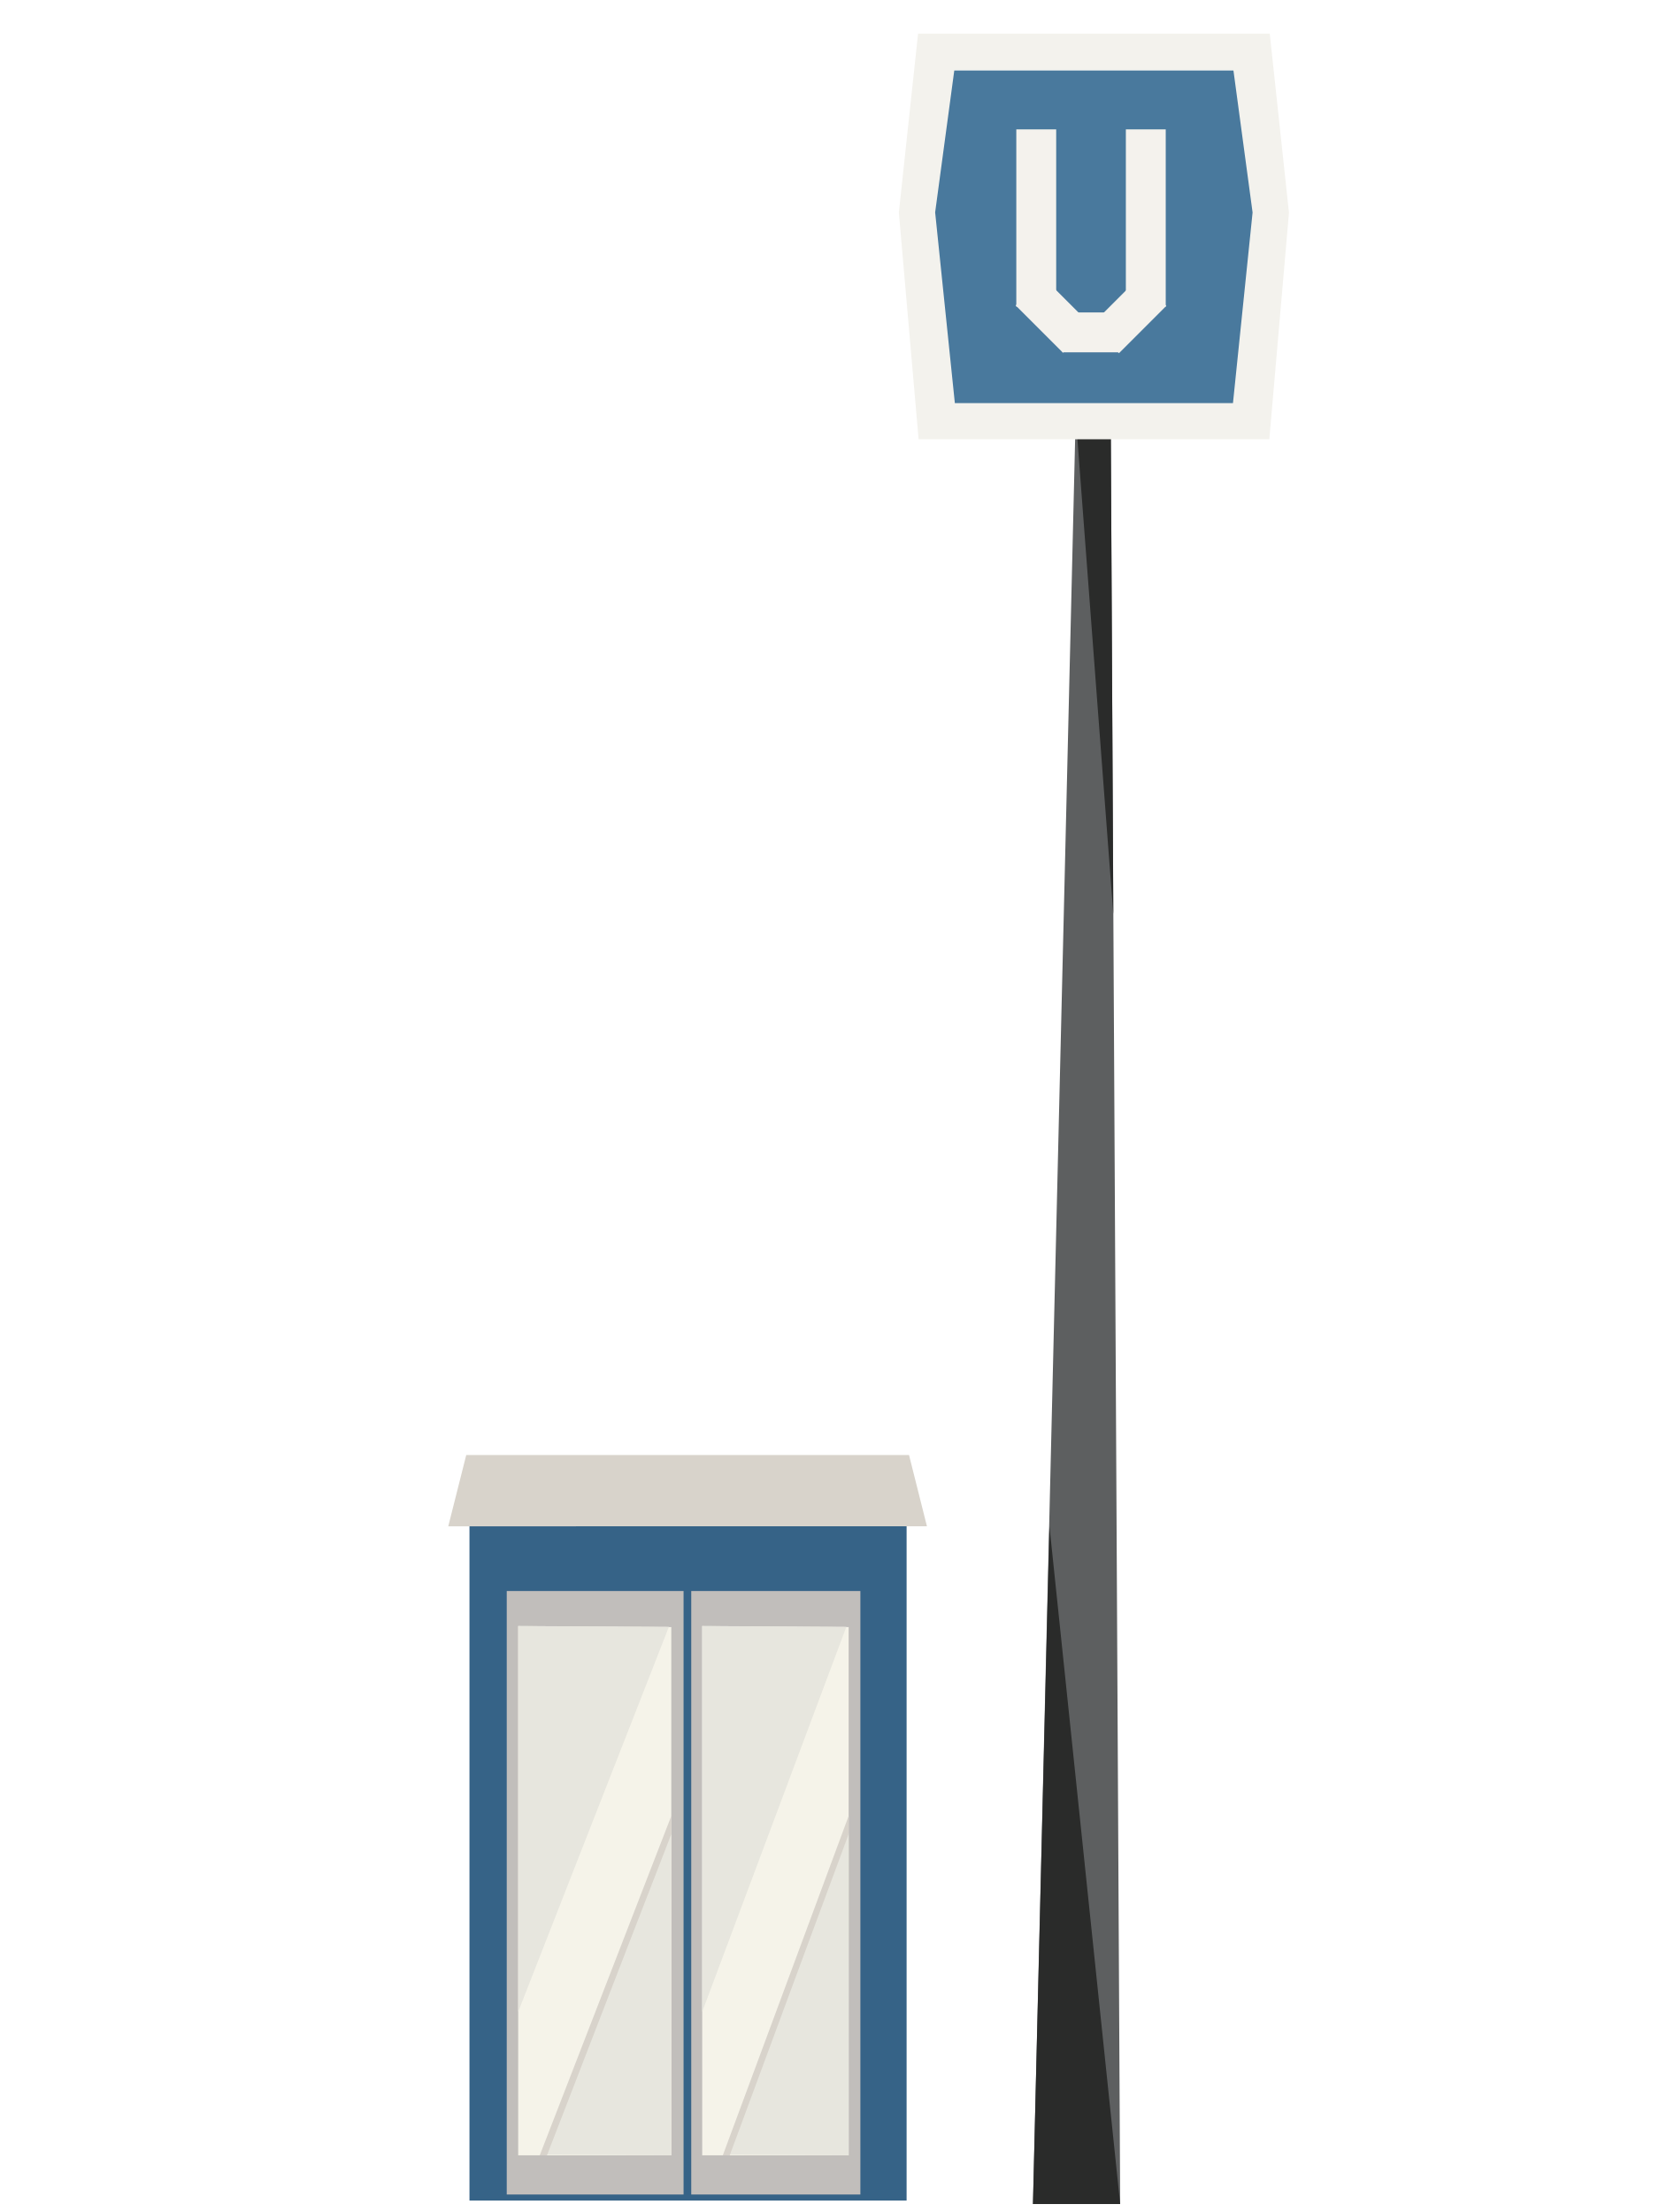
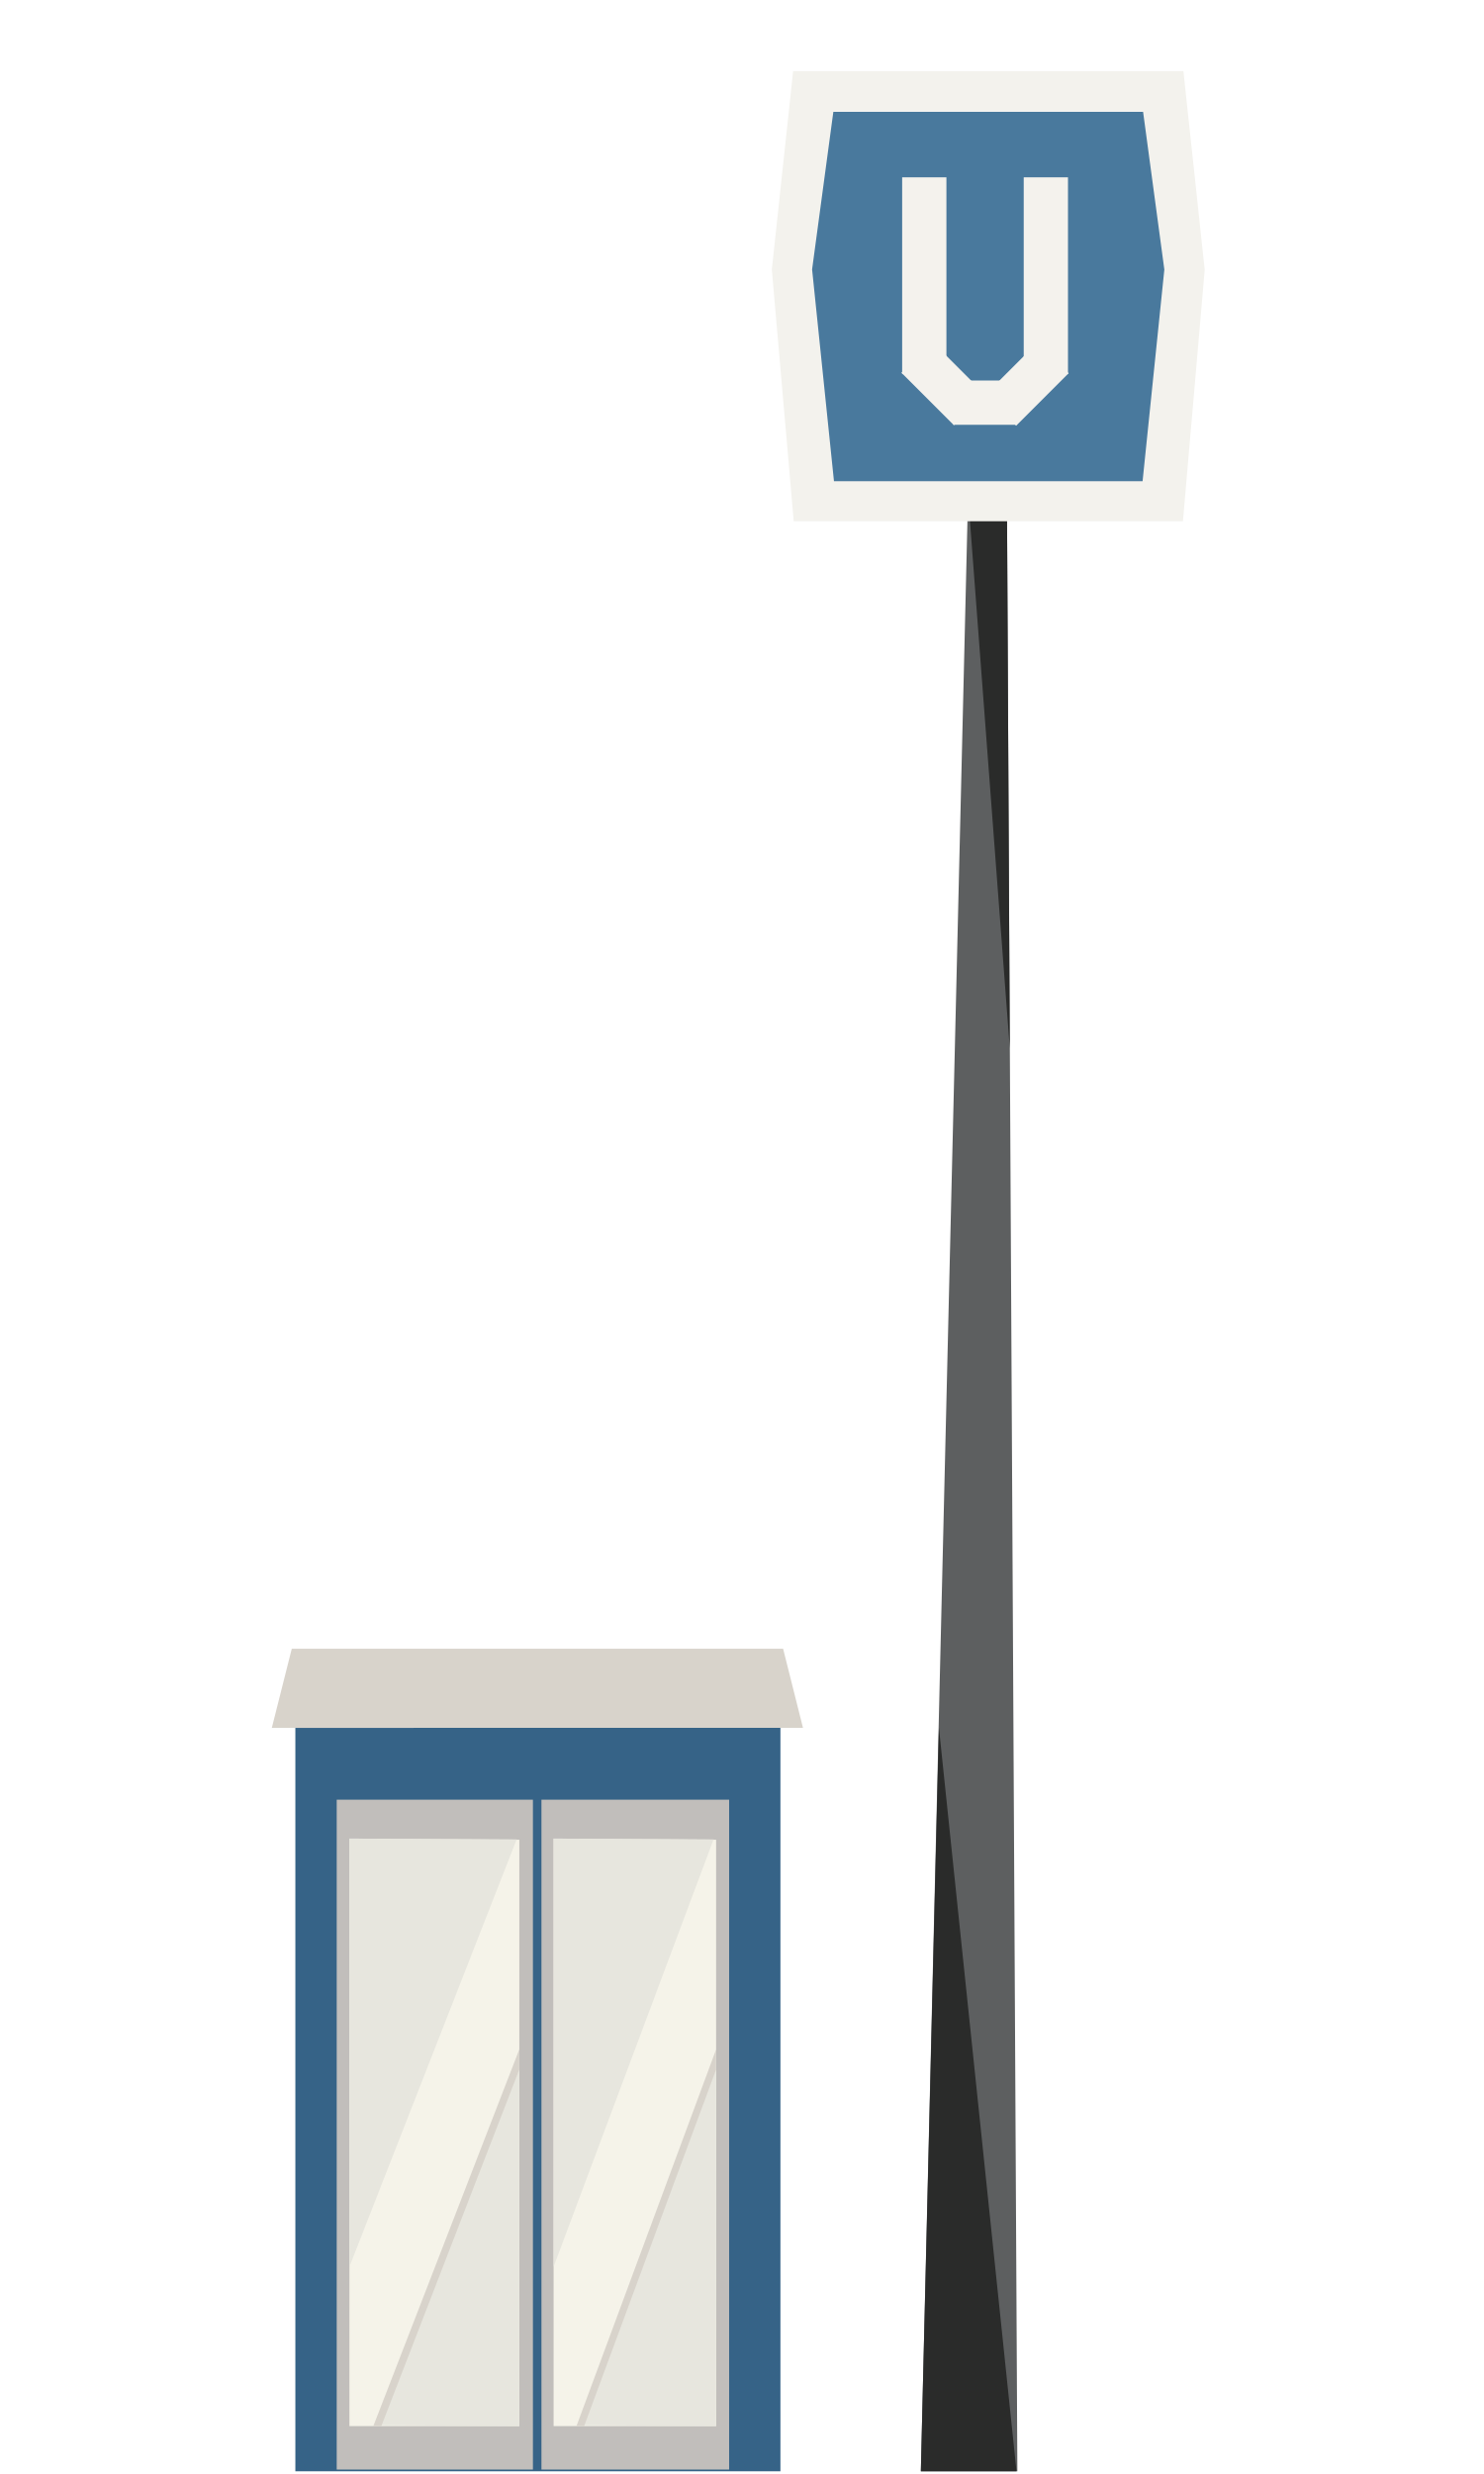
- <svg xmlns="http://www.w3.org/2000/svg" width="100%" height="100%" viewBox="0 0 216 288" version="1.1" xml:space="preserve" style="fill-rule:evenodd;clip-rule:evenodd;stroke-linejoin:round;stroke-miterlimit:2;">
-   <g id="subway-elevator">
-     <g id="elevator" transform="matrix(0.500471,0,0,0.500471,-54.0483,-118.13)">
-       <g transform="matrix(1,-8.65475e-19,-1.50659e-18,1.74691,-1697.92,-999.726)">
-         <path d="M1928.05,924.968L1928.05,1035.11L2041.77,1035.11L2041.77,924.968L1928.05,924.968Z" style="fill:rgb(54,99,135);fill-rule:nonzero;" />
-       </g>
-       <g transform="matrix(1,0,0,1,-1697.92,-320.875)">
-         <path d="M1927.21,935.44L1922.53,953.989L2047.06,953.978L2042.4,935.44L1927.21,935.44Z" style="fill:rgb(216,211,203);fill-rule:nonzero;" />
-       </g>
-       <g transform="matrix(1,0,0,1,0,-24)">
-         <rect x="239.825" y="673.945" width="46" height="157" style="fill:rgb(193,190,187);" />
-       </g>
-       <g transform="matrix(1,0,0,1,0,-24)">
-         <path d="M242.804,683.058L242.804,820.755L282.639,820.755L282.639,683.329L242.804,683.058Z" style="fill:rgb(245,243,233);fill-rule:nonzero;" />
-       </g>
-       <g transform="matrix(1,0,0,1,0,-24)">
-         <path d="M282.012,683.248L242.804,783.411L242.804,683.058L282.012,683.248Z" style="fill:rgb(231,230,222);fill-rule:nonzero;" />
-       </g>
-       <g transform="matrix(1,0,0,1,0,-24)">
-         <path d="M282.639,820.756L282.641,737.04L249.089,820.539L282.639,820.756Z" style="fill:rgb(231,230,222);fill-rule:nonzero;" />
-       </g>
-       <g transform="matrix(1,0,0,1,0,-24)">
-         <path d="M250.284,820.776L272.22,764.052L282.639,737.196L282.639,732.456L248.409,820.76L250.284,820.776Z" style="fill:rgb(216,211,203);fill-rule:nonzero;" />
-       </g>
-       <g transform="matrix(1,0,0,1,0,-24)">
-         <rect x="287.825" y="673.945" width="44" height="157" style="fill:rgb(193,190,187);" />
-       </g>
-       <g transform="matrix(1,0,0,1,0,-24)">
-         <path d="M290.674,683.058L290.674,820.755L328.777,820.755L328.777,683.329L290.674,683.058Z" style="fill:rgb(245,243,233);fill-rule:nonzero;" />
-       </g>
-       <g transform="matrix(1,0,0,1,0,-24)">
-         <path d="M328.178,683.248L290.675,783.411L290.675,683.058L328.178,683.248Z" style="fill:rgb(231,230,222);fill-rule:nonzero;" />
-       </g>
-       <g transform="matrix(1,0,0,1,0,-24)">
-         <path d="M328.777,820.756L328.78,737.04L296.686,820.539L328.777,820.756Z" style="fill:rgb(231,230,222);fill-rule:nonzero;" />
-       </g>
-       <g transform="matrix(1,0,0,1,0,-24)">
-         <path d="M297.829,820.776L318.811,764.052L328.777,737.196L328.777,732.456L296.035,820.76L297.829,820.776Z" style="fill:rgb(216,211,203);fill-rule:nonzero;" />
-       </g>
-     </g>
-     <g id="subway-sign">
-       <g transform="matrix(0.500471,0,0,0.500471,-54.0483,-130.141)">
-         <path d="M399.411,833.426L376.723,833.426L387.836,368.345L396.975,372.976L399.411,833.426Z" style="fill:rgb(93,95,96);fill-rule:nonzero;" />
-       </g>
-       <g transform="matrix(0.500471,0,0,0.500471,-54.0483,-130.141)">
-         <path d="M376.72,833.426L399.411,833.426L381.007,657.037L376.72,833.426Z" style="fill:rgb(42,43,42);fill-rule:nonzero;" />
-       </g>
-       <g transform="matrix(0.500471,0,0,0.500471,-54.0483,-130.141)">
-         <path d="M397.62,497.845L387.838,368.347L396.976,372.993L397.62,497.845Z" style="fill:rgb(42,43,42);fill-rule:nonzero;" />
-       </g>
-       <g transform="matrix(0.500471,0,0,0.500471,-54.0483,-130.141)">
-         <path d="M355.465,278.346L432.686,278.346L434.508,321.32L428.692,372.779L356.217,372.779L343.643,321.32L355.465,278.346Z" style="fill:rgb(73,121,157);fill-rule:nonzero;" />
-       </g>
-       <g transform="matrix(0.500471,0,0,0.500471,-54.0483,-130.141)">
-         <path d="M428.755,364.913L356.403,364.913L351.276,315.283L356.265,278.284L428.866,278.284L433.858,315.315L428.755,364.913ZM346.831,268.805L341.835,315.315L346.97,374.313L438.214,374.313L443.323,315.377L438.325,268.805L346.831,268.805Z" style="fill:rgb(243,242,237);fill-rule:nonzero;" />
-       </g>
-       <g transform="matrix(0.500471,0,0,0.500471,-54.0483,-130.141)">
-         <rect x="372.39" y="293.695" width="10.375" height="46.125" style="fill:rgb(244,242,237);" />
-         <rect x="400.89" y="293.695" width="10.375" height="46.125" style="fill:rgb(244,242,237);" />
-         <g transform="matrix(0.7071,-0.7071,0.7071,0.7071,-129.958,370.295)">
-           <rect x="376.879" y="333.317" width="10.257" height="17.406" style="fill:rgb(244,242,237);" />
+ <svg xmlns="http://www.w3.org/2000/svg" width="100%" height="100%" viewBox="0 0 339 565" version="1.1" xml:space="preserve" style="fill-rule:evenodd;clip-rule:evenodd;stroke-linejoin:round;stroke-miterlimit:2;">
+   <g id="Artboard1" transform="matrix(0.671851,0,0,1.1303,6.24648,251.735)">
+     <rect x="-9.297" y="-222.715" width="504.024" height="499.321" style="fill:none;" />
+     <clipPath id="_clip1">
+       <rect x="-9.297" y="-222.715" width="504.024" height="499.321" />
+     </clipPath>
+     <g clip-path="url(#_clip1)">
+       <g id="subway-elevator" transform="matrix(2.89788,0,0,1.7225,-86.007,-215.903)">
+         <g id="elevator" transform="matrix(0.500471,0,0,0.500471,-54.0483,-118.13)">
+           <g transform="matrix(1,-8.65475e-19,-1.50659e-18,1.74691,-1697.92,-999.726)">
+             <path d="M1928.05,924.968L1928.05,1035.11L2041.77,1035.11L2041.77,924.968L1928.05,924.968Z" style="fill:rgb(54,99,135);fill-rule:nonzero;" />
+           </g>
+           <g transform="matrix(1,0,0,1,-1697.92,-320.875)">
+             <path d="M1927.21,935.44L1922.53,953.989L2047.06,953.978L2042.4,935.44L1927.21,935.44Z" style="fill:rgb(216,211,203);fill-rule:nonzero;" />
+           </g>
+           <g transform="matrix(1,0,0,1,0,-24)">
+             <rect x="239.825" y="673.945" width="46" height="157" style="fill:rgb(193,190,187);" />
+           </g>
+           <g transform="matrix(1,0,0,1,0,-24)">
+             <path d="M242.804,683.058L242.804,820.755L282.639,820.755L282.639,683.329L242.804,683.058Z" style="fill:rgb(245,243,233);fill-rule:nonzero;" />
+           </g>
+           <g transform="matrix(1,0,0,1,0,-24)">
+             <path d="M282.012,683.248L242.804,783.411L242.804,683.058L282.012,683.248Z" style="fill:rgb(231,230,222);fill-rule:nonzero;" />
+           </g>
+           <g transform="matrix(1,0,0,1,0,-24)">
+             <path d="M282.639,820.756L282.641,737.04L249.089,820.539L282.639,820.756Z" style="fill:rgb(231,230,222);fill-rule:nonzero;" />
+           </g>
+           <g transform="matrix(1,0,0,1,0,-24)">
+             <path d="M250.284,820.776L272.22,764.052L282.639,737.196L282.639,732.456L248.409,820.76L250.284,820.776Z" style="fill:rgb(216,211,203);fill-rule:nonzero;" />
+           </g>
+           <g transform="matrix(1,0,0,1,0,-24)">
+             <rect x="287.825" y="673.945" width="44" height="157" style="fill:rgb(193,190,187);" />
+           </g>
+           <g transform="matrix(1,0,0,1,0,-24)">
+             <path d="M290.674,683.058L290.674,820.755L328.777,820.755L328.777,683.329L290.674,683.058Z" style="fill:rgb(245,243,233);fill-rule:nonzero;" />
+           </g>
+           <g transform="matrix(1,0,0,1,0,-24)">
+             <path d="M328.178,683.248L290.675,783.411L290.675,683.058L328.178,683.248Z" style="fill:rgb(231,230,222);fill-rule:nonzero;" />
+           </g>
+           <g transform="matrix(1,0,0,1,0,-24)">
+             <path d="M328.777,820.756L328.78,737.04L296.686,820.539L328.777,820.756Z" style="fill:rgb(231,230,222);fill-rule:nonzero;" />
+           </g>
+           <g transform="matrix(1,0,0,1,0,-24)">
+             <path d="M297.829,820.776L318.811,764.052L328.777,737.196L328.777,732.456L296.035,820.76L297.829,820.776Z" style="fill:rgb(216,211,203);fill-rule:nonzero;" />
+           </g>
        </g>
-         <g transform="matrix(0.7071,0.7071,-0.7071,0.7071,359.568,-183.785)">
-           <rect x="396.504" y="333.442" width="10.257" height="17.406" style="fill:rgb(244,242,237);" />
+         <g id="subway-sign">
+           <g transform="matrix(0.500471,0,0,0.500471,-54.0483,-130.141)">
+             <path d="M399.411,833.426L376.723,833.426L387.836,368.345L396.975,372.976L399.411,833.426Z" style="fill:rgb(93,95,96);fill-rule:nonzero;" />
+           </g>
+           <g transform="matrix(0.500471,0,0,0.500471,-54.0483,-130.141)">
+             <path d="M376.72,833.426L399.411,833.426L381.007,657.037L376.72,833.426Z" style="fill:rgb(42,43,42);fill-rule:nonzero;" />
+           </g>
+           <g transform="matrix(0.500471,0,0,0.500471,-54.0483,-130.141)">
+             <path d="M397.62,497.845L387.838,368.347L396.976,372.993L397.62,497.845Z" style="fill:rgb(42,43,42);fill-rule:nonzero;" />
+           </g>
+           <g transform="matrix(0.500471,0,0,0.500471,-54.0483,-130.141)">
+             <path d="M355.465,278.346L432.686,278.346L434.508,321.32L428.692,372.779L356.217,372.779L343.643,321.32L355.465,278.346Z" style="fill:rgb(73,121,157);fill-rule:nonzero;" />
+           </g>
+           <g transform="matrix(0.500471,0,0,0.500471,-54.0483,-130.141)">
+             <path d="M428.755,364.913L356.403,364.913L351.276,315.283L356.265,278.284L428.866,278.284L433.858,315.315L428.755,364.913ZM346.831,268.805L341.835,315.315L346.97,374.313L438.214,374.313L443.323,315.377L438.325,268.805L346.831,268.805Z" style="fill:rgb(243,242,237);fill-rule:nonzero;" />
+           </g>
+           <g transform="matrix(0.500471,0,0,0.500471,-54.0483,-130.141)">
+             <rect x="372.39" y="293.695" width="10.375" height="46.125" style="fill:rgb(244,242,237);" />
+             <rect x="400.89" y="293.695" width="10.375" height="46.125" style="fill:rgb(244,242,237);" />
+             <g transform="matrix(0.7071,-0.7071,0.7071,0.7071,-129.958,370.295)">
+               <rect x="376.879" y="333.317" width="10.257" height="17.406" style="fill:rgb(244,242,237);" />
+             </g>
+             <g transform="matrix(0.7071,0.7071,-0.7071,0.7071,359.568,-183.785)">
+               <rect x="396.504" y="333.442" width="10.257" height="17.406" style="fill:rgb(244,242,237);" />
+             </g>
+             <rect x="384.39" y="341.32" width="14.625" height="10.375" style="fill:rgb(244,242,237);" />
+           </g>
        </g>
-         <rect x="384.39" y="341.32" width="14.625" height="10.375" style="fill:rgb(244,242,237);" />
      </g>
    </g>
  </g>
</svg>
